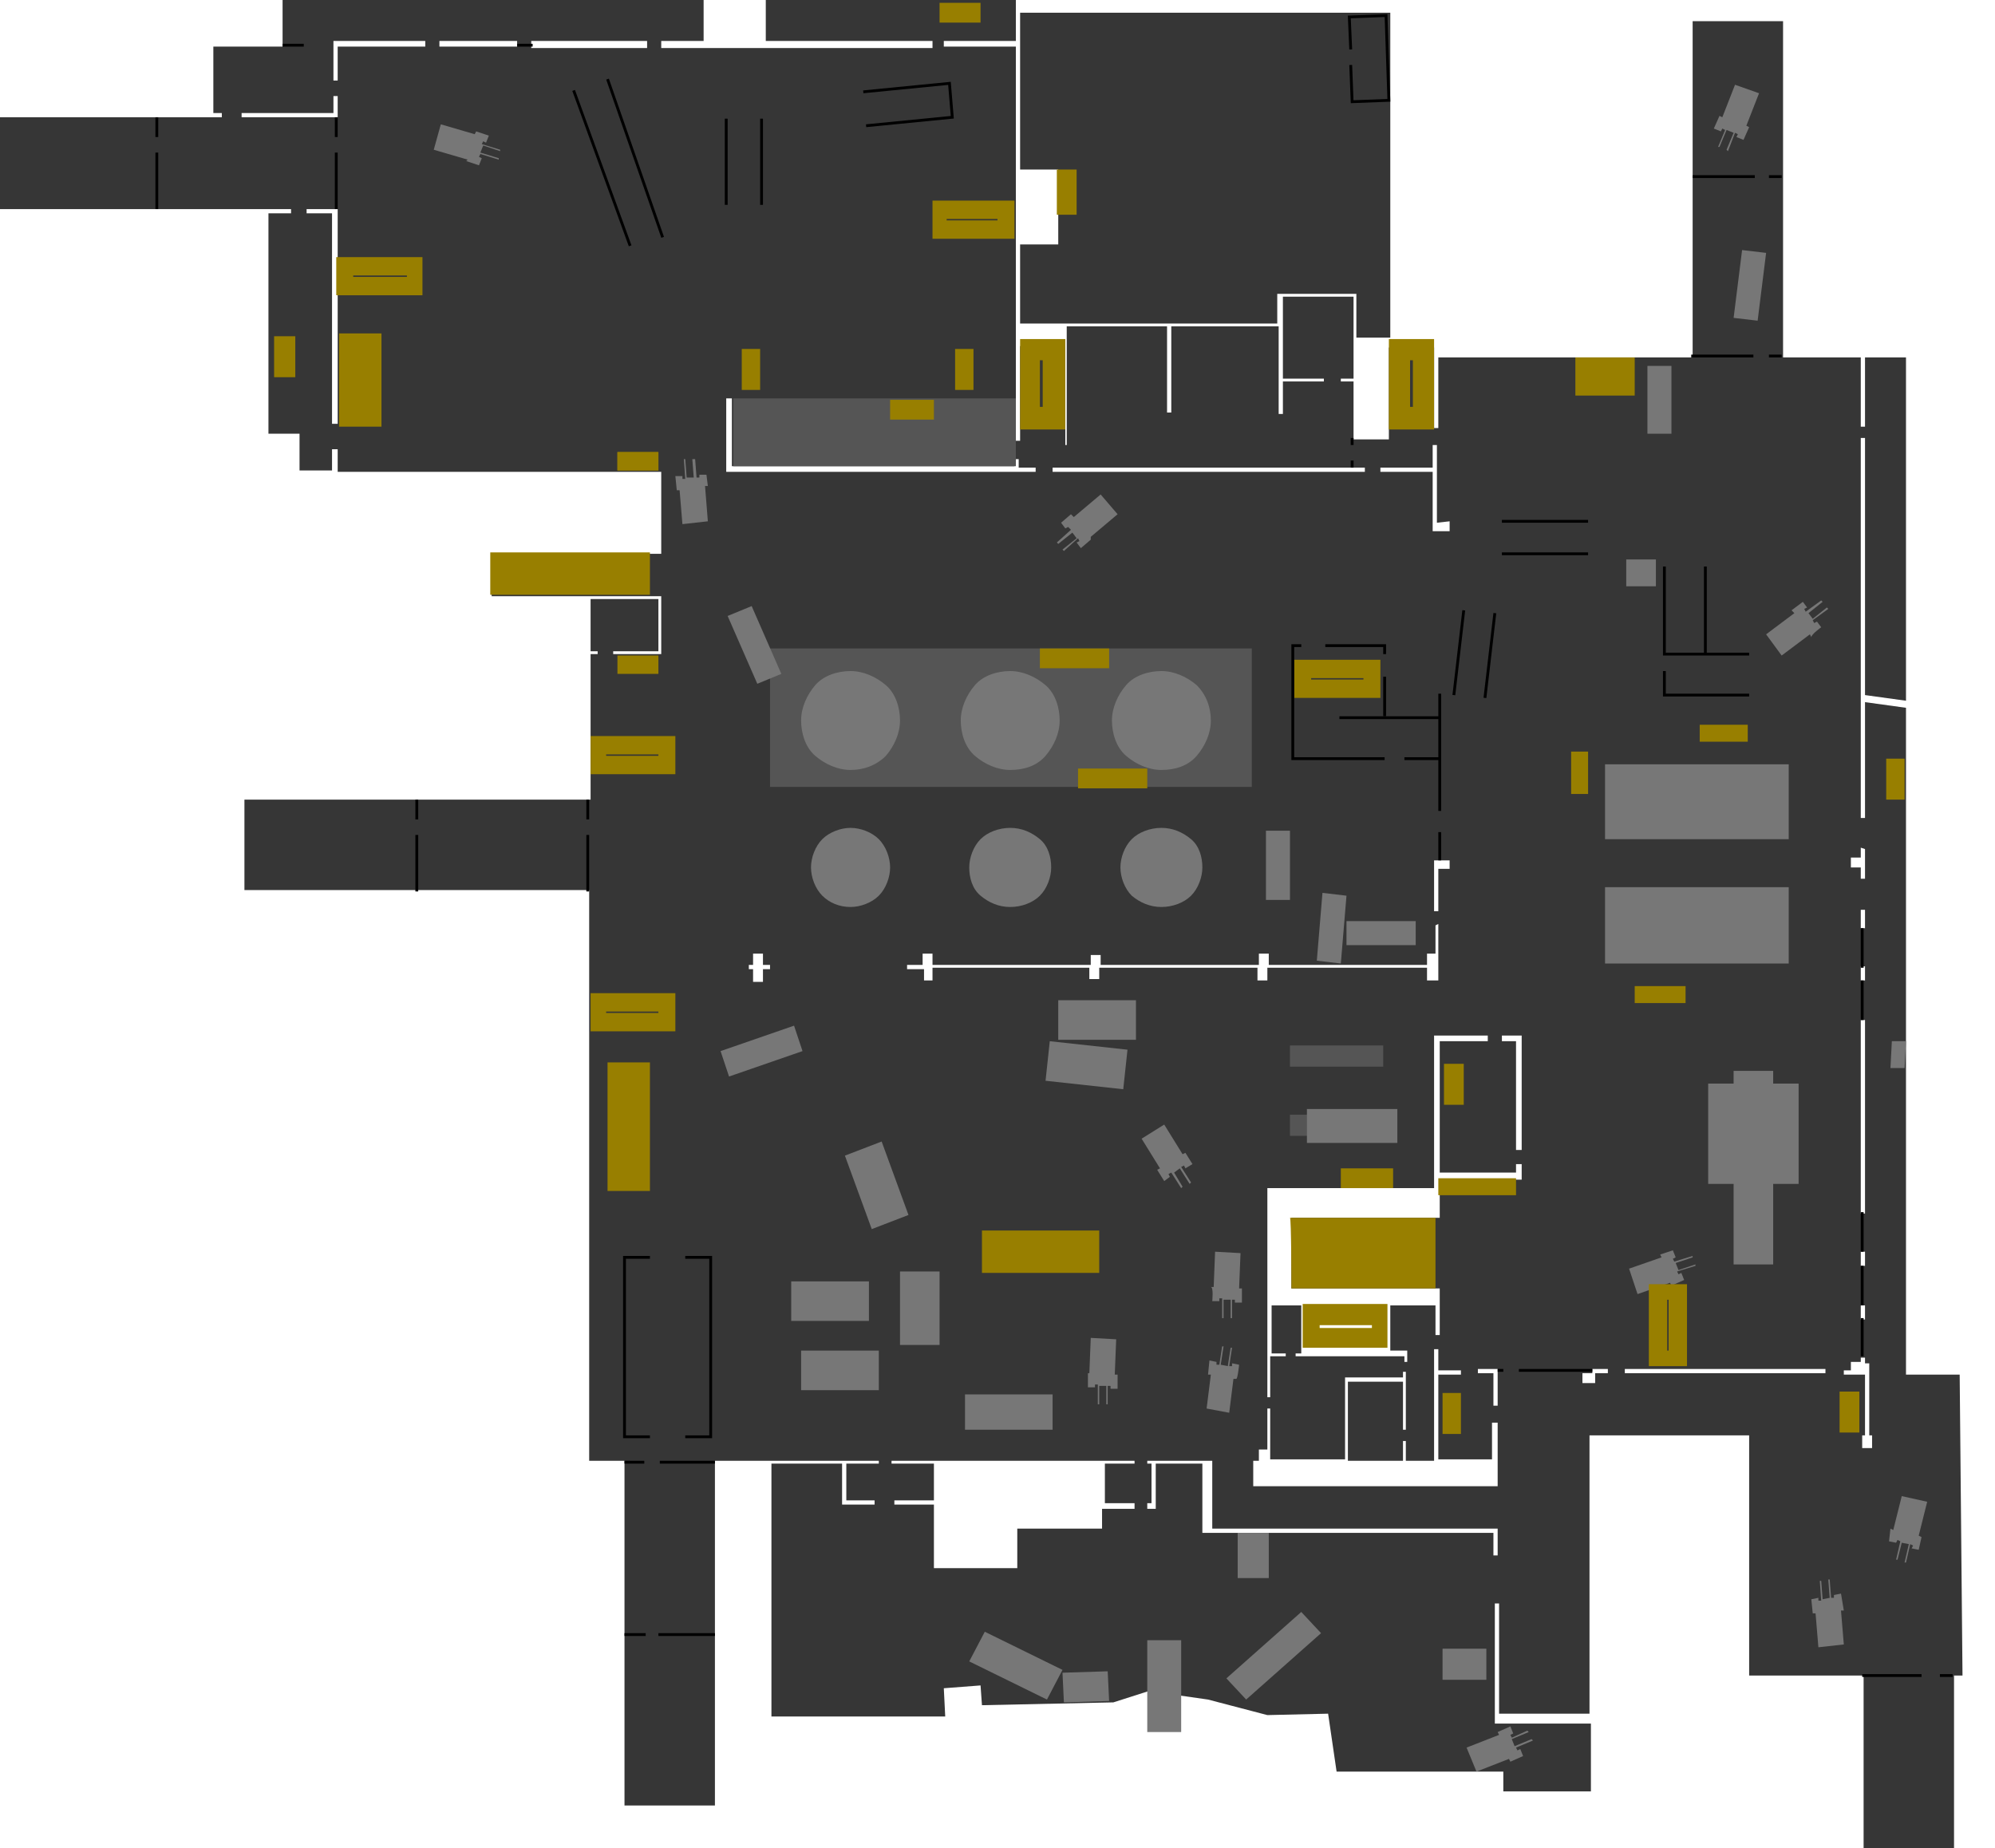
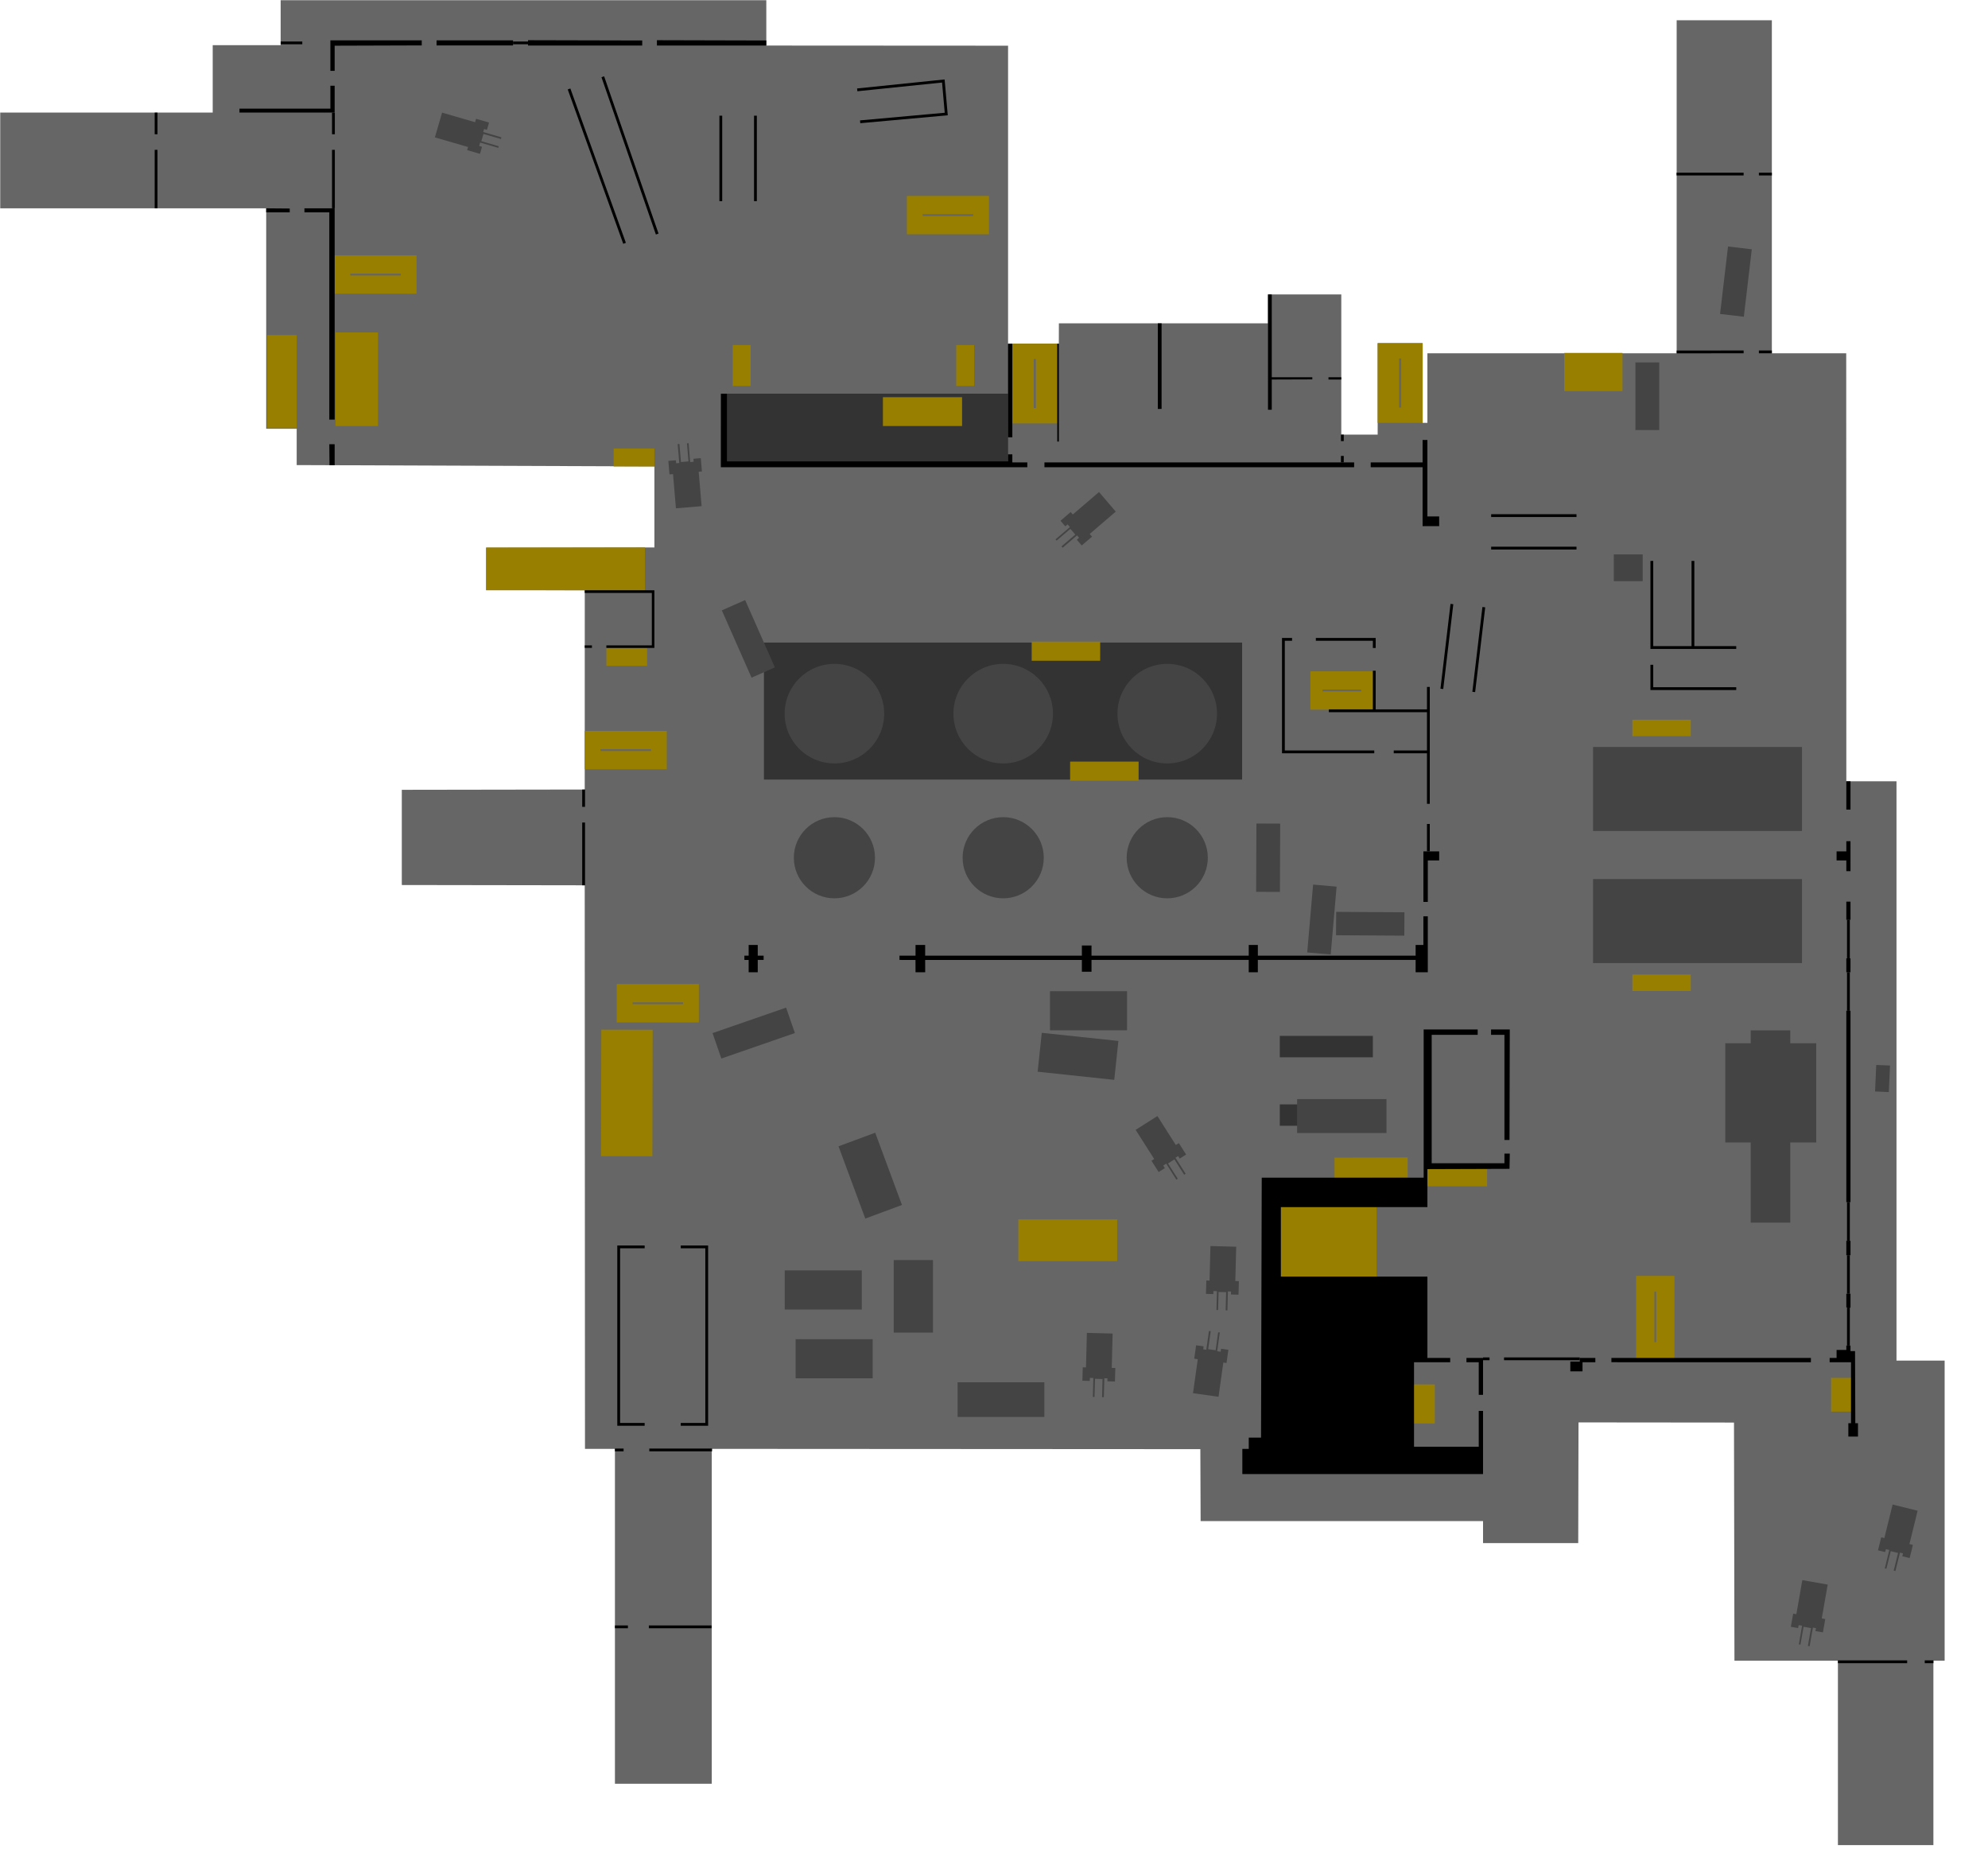
- <svg xmlns="http://www.w3.org/2000/svg" version="1.1" id="Discord.gg-_x40_marazm" x="0px" y="0px" viewBox="0 0 141.2 130.8" style="enable-background:new 0 0 141.2 130.8;" xml:space="preserve">
-   <style type="text/css">
- 	.st0{fill:#363636;}
- 	.st1{fill:#555555;}
- 	.st2{fill:#777777;}
- 	.st3{fill:#987F00;}
- 	.st4{fill:none;stroke:#000000;stroke-width:0.2;}
- </style>
-   <g id="Ground_Floor">
-     <g id="Floor">
-       <path class="st0" d="M138.7,97.3h-3.8V50.1l-2.9-0.4v8.2h-0.3V41.4V31h0.3v18.2l2.9,0.4V25.3H132v4.9h-0.3v-4.9h-5.5V1.5h-6.4    v23.8h-18v5h-0.3v-5.7h-3.2v6.5h-2.5V27h-0.9v-0.2h0.9v-5.8h-5v5.8h2.9V27h-2.9v2.3h-0.3v-6.2h-7.6v6.1h-0.3v-6.1h-7.1v8.4h-0.1    v-7h-3.2v6.7h-0.3V3.3h-5.1V2.9h5.1V0H54.2v2.9h11.8v0.5h-6.5H46.8V2.9h3V0H20v3.3h-4.9V8h0.6v0.3H0v6.5h20.6v0.3H19v15.6h2.2v2.6    h2.3v-1.5h0.4v1.6h11.4h11.5v5.8h-6l-6,0v3h6h6v4.1h-3.4v-0.2h3.2v-3.7h-4.8v3.7h0.5v0.2h-0.5v10.3H17.3V63h24.4l0,20.3v20.1h2.5    v24.4h6.4v-24.4h11.6v0.2h-2.3v2.6h2v0.3h-2.3v-2.9h-5v17.9h12.3l-0.1-2l2.6-0.2l0.1,1.4l9.3-0.2l2.5-0.8l4.2,0.6l4.2,1.1l4.3-0.1    l0.6,4.1h11.8v1.4h6.2V122h-6.8v-8.5h0.3v7.8h6.4l0-19.7h5.7l5.6,0l0,8.5v8.5h8.1v12.3h6.4v-12.3h0.6L138.7,97.3L138.7,97.3z     M132.5,101.6v0.9h-0.7v-0.9h0.2v-4.3h-1.5V97h0.5v-0.6h0.7v-0.3h0.3v0.4h0.3V99l0,2.6H132.5L132.5,101.6z M132,60.1v2.1h-0.3    v-0.8H131v-0.7h0.7v-0.7L132,60.1L132,60.1z M132,64.4v1.3h-0.3v-1.3H132z M132,68.4v1h-0.3v-1H132z M132,72.2v13.7h-0.3V72.2H132    z M132,88.6v1h-0.3v-1H132z M132,92.4v1l-0.3,0v-1L132,92.4L132,92.4z M129.2,96.9v0.3h-14.2v-0.3h7.1L129.2,96.9L129.2,96.9z     M113.8,96.9v0.3h-0.9v0.7H112v-0.7h0.7v-0.3H113.8L113.8,96.9z M107.7,82.4l0,1.1h-3l-2.8,0v2.7H91.4v5h10.5v3.3h-0.3v-2.1h-3.2    v3.2h1.2v0.8h-0.2v-0.4h-7.7v-0.2h0.4v-3.4H90v3.4H91v0.2h-1.1v2.9h-0.2V84.1h11.8V73.3h3.8v0.4h-3.4V83h5.4v-0.6L107.7,82.4    L107.7,82.4z M107.7,73.3l0,8.1h-0.4v-7.7h-1v-0.4L107.7,73.3L107.7,73.3z M106,96.9v2.6h-0.3v-2.3h-1.1v-0.3    C104.6,96.9,106,96.9,106,96.9z M106,100.7v4.5H88.7v-1.8h0.4v-0.8h0.6v-2.9h0.2v3.6h5.3v-5.8h4.1v-0.4h0.2v4.1h-0.2v-3.4h-3.9    v5.6h3.9V102h0.2v1.4h2v-7.9h0.3v1.5h1.6v0.3h-1.6v6h3.8v-2.6H106L106,100.7z M106,108.2v1.9h-0.3v-1.6H85.1v-4.9h-3.3v3.2h-0.6    v-0.4h0.3v-2.8h-0.3v-0.2h4.6v2.6v2.2L106,108.2L106,108.2z M102.6,36.9v0.7l-0.6,0h-0.6v-4.2h-3.7v-0.3h3.7v-1.6h0.3v5.5    L102.6,36.9L102.6,36.9z M102.6,60.8v0.7h-0.8v3h-0.3v-3.6H102.6L102.6,60.8z M101.8,65.4v4H101v-0.9H89.7v0.9h-0.7v-0.9H77.8v0.8    h-0.7v-0.8H66v0.9l-0.3,0h-0.3V69v-0.4h-1.2v-0.3h1.1v-0.8H66v0.8h11.2v-0.7h0.7v0.7h11.2v-0.8h0.7v0.8H101v-0.8h0.6v-2    L101.8,65.4L101.8,65.4z M98.4,0.9H72.2V12h2.7v5.3h-2.7v5.6h18.2v-2.1H96v3.1h2.4C98.4,23.8,98.4,0.9,98.4,0.9z M96.6,33.1v0.3    H74.5v-0.3h3h16.2H96.6z M80.3,103.4v0.2h-2.1v2.8h2.1v0.4H78v1.4h-6v2.8h-5.9v-4.5h-2.8v-0.3h2.8v-2.6h-3v-0.2h5.1    C68.2,103.4,80.3,103.4,80.3,103.4z M73.3,33.1v0.3h-0.7l-0.7,0l-10.2,0H51.4v-5.2l0.2,0h0.2V33h20v-0.5h0.3v0.6H73.3z M54.5,68.3    v0.3H54v0.9h-0.7v-0.9h-0.3v-0.3h0.3v-0.8H54v0.8H54.5z M45.8,2.9v0.5h-4.1h-4.1V2.9L45.8,2.9L45.8,2.9z M36.6,2.9v0.4h-5.5V2.9    H36.6z M30.1,2.9v0.4H27h-3.1v2.4h-0.3V2.9L30.1,2.9L30.1,2.9z M23.9,6.8v1.5h-6.8V8h6.5V6.8L23.9,6.8L23.9,6.8z M23.9,14.8V30    h-0.4V15.1h-1.8v-0.3L23.9,14.8L23.9,14.8z" />
-     </g>
-     <g id="Ledge">
-       <path class="st1" d="M88.6,45.9v9.8H54.5v-9.8H88.6z" />
-       <path class="st1" d="M97.9,78.9v1.5h-6.6v-1.5H97.9z" />
-       <path class="st1" d="M97.9,74v1.5h-6.6V74H97.9z" />
-       <path class="st1" d="M71.9,33h-20v-4.8h20V33z" />
-     </g>
-     <g id="Obstacles">
-       <path class="st2" d="M118.3,25.9v4.8h-1.7v-4.8H118.3z" />
-       <path class="st2" d="M126.6,62.8v5.4h-13v-5.4C113.6,62.8,126.6,62.8,126.6,62.8z" />
-       <path class="st2" d="M117.2,39.6v1.9h-2.1v-1.9H117.2z" />
-       <path class="st2" d="M80.4,70.8v2.8h-5.5v-2.8H80.4z" />
-       <path class="st2" d="M79.8,74.3l-0.3,2.8L74,76.5l0.3-2.8L79.8,74.3z" />
-       <path class="st2" d="M64.3,86l-2.6,1l-1.9-5.2l2.6-1L64.3,86z" />
-       <path class="st2" d="M61.5,90.7v2.8H56v-2.8H61.5z" />
-       <path class="st2" d="M62.2,95.6v2.8h-5.5v-2.8H62.2z" />
-       <path class="st2" d="M66.5,90v5.2h-2.8V90H66.5z" />
-       <path class="st2" d="M74.5,101.2v-2.5h-6.2v2.5H74.5z" />
-       <path class="st2" d="M51.6,76.2l5.2-1.8l-0.6-1.8L51,74.4L51.6,76.2z" />
-       <path class="st2" d="M53.6,48.4l-2.1-4.8l1.7-0.7l2.1,4.8L53.6,48.4z" />
-       <path class="st2" d="M134.9,73.7c0,0.2-0.1,1.9-0.1,1.9l-1,0l0.1-1.9L134.9,73.7z" />
-       <path class="st2" d="M124.4,22.7l-1.7-0.2l0.6-4.8l1.7,0.2L124.4,22.7z" />
-       <path class="st2" d="M89.6,58.8l0,4.9h1.7l0-4.9L89.6,58.8L89.6,58.8z" />
-       <path class="st2" d="M94.9,68.2l0.4-4.8l-1.7-0.2L93.2,68L94.9,68.2z" />
-       <path class="st2" d="M100.2,65.2l-4.9,0v1.7l4.9,0L100.2,65.2L100.2,65.2z" />
-       <path class="st2" d="M126.6,54.1v5.3h-13v-5.3H126.6z" />
-       <path class="st2" d="M87.7,96.6l-0.5-0.1l0,0.2l-0.2,0l0.2-1.3l-0.1,0l-0.2,1.3l-0.5-0.1l0.2-1.3l-0.1,0l-0.2,1.3l-0.2,0l0-0.2    l-0.5-0.1l-0.1,1l0.2,0l-0.3,2.4L87,100l0.3-2.4l0.2,0C87.6,97.6,87.7,96.6,87.7,96.6z" />
-       <path class="st2" d="M77,98.2h0.5V98h0.2l0,1.4h0.1l0-1.3h0.5l0,1.3h0.1l0-1.3h0.2v0.2l0.5,0l0-1h-0.2l0.1-2.5l-1.8-0.1l-0.1,2.5    H77C77,97.3,77,98.2,77,98.2z" />
-       <path class="st2" d="M85.8,92.1h0.5v-0.2h0.2l0,1.4h0.1l0-1.3h0.5l0,1.3h0.1l0-1.3h0.2v0.2l0.5,0l0-1h-0.2l0.1-2.5l-1.8-0.1    l-0.1,2.5h-0.2C85.9,91.1,85.8,92.1,85.8,92.1z" />
-       <path class="st2" d="M82.4,83.6l0.4-0.3l-0.1-0.2l0.2-0.1l0.7,1.1l0.1-0.1L83.1,83l0.4-0.3l0.7,1.1l0.1-0.1l-0.7-1.1l0.2-0.1    l0.1,0.2l0.5-0.3l-0.5-0.8l-0.2,0.1l-1.3-2.1l-1.6,1l1.3,2.1l-0.2,0.1L82.4,83.6L82.4,83.6z" />
-       <path class="st2" d="M50,33.6l-0.5,0l0,0.2l-0.2,0l-0.1-1.3H49l0.1,1.3l-0.5,0l-0.1-1.3h-0.1l0.1,1.4l-0.2,0l0-0.2l-0.5,0l0.1,1    l0.2,0l0.2,2.4l1.8-0.2l-0.2-2.5l0.2,0L50,33.6L50,33.6z" />
-       <path class="st2" d="M33.9,11.7l0.2-0.5l-0.2-0.1l0.1-0.2l1.3,0.4l0-0.1L34,10.8l0.2-0.5l1.2,0.4l0-0.1l-1.3-0.4l0.1-0.2l0.2,0.1    l0.2-0.5l-0.9-0.3l-0.1,0.2l-2.4-0.7l-0.5,1.8l2.4,0.7L33,11.4L33.9,11.7L33.9,11.7z" />
-       <path class="st2" d="M130.3,112.8l-0.5,0.1l0,0.2l-0.2,0l-0.1-1.3h-0.1l0.1,1.3l-0.5,0.1l-0.1-1.3h-0.1l0.1,1.4l-0.2,0l0-0.2    l-0.5,0.1l0.1,1l0.2,0l0.2,2.4l1.8-0.2l-0.2-2.4l0.2,0L130.3,112.8L130.3,112.8z" />
-       <path class="st2" d="M133.7,109.1l0.5,0.1l0.1-0.2l0.2,0.1l-0.3,1.3l0.1,0l0.3-1.2l0.5,0.1l-0.3,1.3l0.1,0l0.3-1.3l0.2,0.1    l-0.1,0.2l0.5,0.1l0.2-0.9l-0.2-0.1l0.6-2.4l-1.8-0.4l-0.6,2.4l-0.2-0.1L133.7,109.1L133.7,109.1z" />
-       <path class="st2" d="M98.9,78.5v2.4h-6.4v-2.4H98.9z" />
-       <path class="st2" d="M75.1,37l0.3,0.4l0.2-0.1l0.2,0.2l-1,0.9l0.1,0.1l1-0.8l0.3,0.4l-1,0.8l0.1,0.1l1-0.9l0.1,0.2l-0.2,0.1    l0.3,0.4l0.7-0.6L77.2,38l1.9-1.6L77.9,35L76,36.6l-0.2-0.2L75.1,37L75.1,37z" />
-       <path class="st2" d="M121.3,9.1l0.5,0.2l0.1-0.2l0.2,0.1l-0.5,1.2l0.1,0l0.5-1.2l0.5,0.2l-0.5,1.2l0.1,0.1l0.5-1.3l0.2,0.1    l-0.1,0.2l0.5,0.2l0.4-0.9l-0.2-0.1l0.9-2.3L122.8,6l-0.9,2.3l-0.2-0.1L121.3,9.1L121.3,9.1z" />
-       <path class="st2" d="M128.9,44.4l-0.3-0.4l-0.2,0.1l-0.1-0.2l1.1-0.8l-0.1-0.1l-1,0.8l-0.3-0.4l1-0.8l-0.1-0.1l-1.1,0.8l-0.1-0.2    l0.2-0.1l-0.3-0.4l-0.8,0.6l0.2,0.2l-2,1.5l1.1,1.5l2-1.5l0.1,0.2C128.2,44.9,128.9,44.4,128.9,44.4z" />
-       <path class="st2" d="M119.2,90.6l-0.2-0.5l-0.2,0.1l-0.1-0.2l1.3-0.4l0-0.1l-1.2,0.4l-0.2-0.5l1.2-0.4l0-0.1l-1.3,0.4l-0.1-0.2    l0.2-0.1l-0.2-0.5l-0.9,0.3l0.1,0.2l-2.3,0.8l0.6,1.8l2.3-0.8l0.1,0.2L119.2,90.6L119.2,90.6z" />
-       <path class="st2" d="M107.8,124.3l-0.2-0.5l-0.2,0.1l-0.1-0.2l1.2-0.5l-0.1-0.1l-1.2,0.5l-0.2-0.5l1.2-0.5l-0.1-0.1L107,123    l-0.1-0.2l0.2-0.1l-0.2-0.5l-0.9,0.4l0.1,0.2l-2.3,0.9l0.7,1.7l2.3-0.9l0.1,0.2L107.8,124.3L107.8,124.3z" />
-       <path class="st2" d="M69.7,115.5l5.5,2.7l-1.1,2.1l-5.5-2.7L69.7,115.5z" />
-       <path class="st2" d="M83.6,116.1v6.5h-2.4v-6.5H83.6z" />
-       <path class="st2" d="M89.8,108.5v3.2h-2.2v-3.2H89.8z" />
-       <path class="st2" d="M92.1,114.1l1.4,1.5l-5.3,4.7l-1.4-1.5L92.1,114.1z" />
-       <path class="st2" d="M102.1,116.7h3.1v2.2h-3.1V116.7z" />
-       <path class="st2" d="M78.4,118.3l-3.2,0.1l0.1,2.1l3.2-0.1L78.4,118.3z" />
-     </g>
-     <g id="Stairs">
-       <g id="Stairs-down">
-         <path id="stair-1" class="st3" d="M45.9,39.1H34.7v3h11.3V39.1z" />
-         <path id="stair-2" class="st3" d="M27,30.2v-6.6h-3v6.6H27z" />
-         <path id="stair-3" class="st3" d="M20.9,23.8v2.9h-1.5v-2.9H20.9z" />
-         <path id="stair-4" class="st3" d="M66.1,28.3H63v1.4h3.1V28.3z" />
-         <path id="stair-7" class="st3" d="M46,75.2l0,9.1h-3l0-9.1L46,75.2L46,75.2z" />
-         <path id="stair-8" class="st3" d="M77.8,87.1h-8.3v3h8.3V87.1z" />
-         <path id="stair-220" class="st3" d="M91.3,86.2h10.3v5H91.4C91.4,91.1,91.4,86.2,91.3,86.2z" />
-         <path id="stair-221" class="st3" d="M102.1,98.6v2.9h1.3v-2.9H102.1z" />
-         <path id="stair-222" class="st3" d="M131.6,98.5h-1.4v2.9h1.4V98.5z" />
-         <path id="stair-223" class="st3" d="M78.5,45.9v1.4h-4.9v-1.4H78.5z" />
-         <path id="stair-224" class="st3" d="M81.2,54.4v1.4h-4.9v-1.4H81.2z" />
-         <path id="stair-136" class="st3" d="M134.8,53.7v2.9h-1.3v-2.9H134.8z" />
-         <path id="stair-140" class="st3" d="M46.6,33.3v-1.3h-2.9v1.3H46.6z" />
-         <path id="stair-138" class="st3" d="M111.2,53.2v3h1.2v-3H111.2z" />
-         <path id="stair-139" class="st3" d="M103.6,78.2v-2.9h-1.4v2.9H103.6z" />
-         <path id="stair-143" class="st3" d="M66.5,0.2h2.9v1.4h-2.9V0.2z" />
-       </g>
-       <g id="Stairs-up">
-         <path id="stair-69" class="st3" d="M29.9,18.2h-6.1v2.7h6.1V18.2z M28.8,19.5v0.1H25v-0.1H28.8z" />
-         <path id="stair-96" class="st3" d="M71.8,14.2h-5.8v2.7h5.8V14.2z M70.6,15.5v0.1H67v-0.1H70.6z" />
-         <path id="stair-97" class="st3" d="M47.8,52.1h-6v2.7h6V52.1z M46.6,53.4v0.1h-3.7v-0.1H46.6z" />
-         <path id="stair-100" class="st3" d="M47.8,70.3h-6v2.7h6V70.3z M46.6,71.6v0.1h-3.7v-0.1H46.6z" />
-         <path id="stair-101" class="st3" d="M119.4,96.7v-5.8h-2.7v5.8H119.4z M118.1,95.6h-0.1V92h0.1V95.6z" />
-         <path id="stair-129" class="st3" d="M97.7,46.7h-6.1v2.7h6.1V46.7z M96.5,48v0.1h-3.7V48H96.5z" />
-         <path id="stair-62" class="st3" d="M111.5,28v-2.7h4.2V28" />
-         <path id="stair-127" class="st3" d="M101.5,30.3V24h-3.2v6.4H101.5z M100,28.8h-0.2v-3.3h0.2V28.8z" />
-         <path id="stair-128" class="st3" d="M75.4,30.3V24h-3.2v6.4H75.4z M73.8,28.8h-0.2v-3.3h0.2V28.8z" />
-         <path id="stair-63" class="st3" d="M53.8,24.7v2.9h-1.3v-2.9" />
-         <path id="stair-130" class="st3" d="M68.9,24.7v2.9h-1.3v-2.9" />
-         <path id="stair-131" class="st3" d="M98.6,84.1v-1.4l-3.7,0v1.4L98.6,84.1z" />
-         <path id="stair-132" class="st3" d="M101.8,83.4v1.2h5.5v-1.2H101.8z" />
-         <path id="stair-140-2" class="st3" d="M46.6,33.3v-1.3h-2.9v1.3H46.6z" />
-         <path id="stair-141" class="st3" d="M46.6,47.7v-1.3h-2.9v1.3H46.6z" />
-         <path id="stair-155" class="st3" d="M120.3,52.5h3.4v-1.2h-3.4V52.5z" />
-         <path id="stair-226" class="st3" d="M115.7,71h3.6v-1.2h-3.6V71z" />
-         <path id="stair-135" class="st3" d="M76.2,12v3.2h-1.4V12H76.2z" />
-       </g>
-     </g>
-     <g id="Wall">
-       <path class="st4" d="M61.1,6.5l6.1-0.6l0.2,2.4l-6.1,0.6" />
-       <path class="st4" d="M53.9,8.4v6.1" />
-       <path class="st4" d="M51.4,8.4v6.1" />
-       <path class="st4" d="M43,5.6l3.9,11.2" />
-       <path class="st4" d="M40.6,6.4l4,11" />
-       <path class="st4" d="M106.3,36.9h6.1" />
-       <path class="st4" d="M106.3,39.2h6.1" />
-       <path class="st4" d="M117.8,40.1v6.2h6" />
-       <path class="st4" d="M120.7,40.1v6.2" />
-       <path class="st4" d="M117.8,47.5v1.7h6" />
-       <path class="st4" d="M112.7,97h-5.2" />
-       <path class="st4" d="M106.4,97H106" />
-       <path class="st4" d="M11.1,8.3v1.4" />
-       <path class="st4" d="M11.1,10.8v4" />
-       <path class="st4" d="M131.8,118.6h4.2" />
-       <path class="st4" d="M21.5,3.2H20" />
-       <path class="st4" d="M41.6,59.1l0,4" />
-       <path class="st4" d="M41.6,58v-1.4" />
-       <path class="st4" d="M45.6,103.5h-1.4" />
-       <path class="st4" d="M50.6,103.5h-3.9" />
-       <path class="st4" d="M46.6,115.7h4" />
-       <path class="st4" d="M45.7,115.7h-1.5" />
-       <path class="st4" d="M119.7,25.2h4.4" />
-       <path class="st4" d="M125.2,25.2h0.9" />
-       <path class="st4" d="M124.2,12.5h-4.4" />
-       <path class="st4" d="M125.2,12.5h0.9" />
-       <path class="st4" d="M101.9,57.4v-8.3" />
-       <path class="st4" d="M101.9,58.9v2" />
-       <path class="st4" d="M103.6,43.2l-0.7,6" />
-       <path class="st4" d="M105.1,49.4l0.7-6" />
-       <path class="st4" d="M95.7,32.6v0.5" />
-       <path class="st4" d="M95.7,31.5v-0.5" />
-       <path class="st4" d="M98,46.3v-0.6h-4.2" />
-       <path class="st4" d="M92.1,45.7h-0.6v8H98" />
-       <path class="st4" d="M99.4,53.7h2.5" />
-       <path class="st4" d="M94.8,50.8h7.1" />
-       <path class="st4" d="M98,47.9v2.8" />
-       <path class="st4" d="M137.3,118.6h0.9" />
-       <path class="st4" d="M48.5,89h1.8v12.7h-1.8" />
-       <path class="st4" d="M46,101.7h-1.8V89H46" />
-       <path class="st4" d="M36.6,3.2h1.1" />
-       <path class="st4" d="M23.8,8.3v1.4" />
-       <path class="st4" d="M23.8,10.8v4" />
-       <path class="st4" d="M131.8,65.7v2.8" />
-       <path class="st4" d="M131.8,69.4v2.8" />
-       <path class="st4" d="M131.8,85.8v2.8" />
-       <path class="st4" d="M131.8,89.6v2.8" />
-       <path class="st4" d="M131.8,93.3v2.7" />
-       <path class="st4" d="M95.6,3.5l-0.1-2.3l2.6-0.1l0.2,6l-2.6,0.1l-0.1-2.6" />
-       <path class="st4" d="M29.5,56.6V58" />
-       <path class="st4" d="M29.5,59.1l0,4" />
-     </g>
-     <g id="Building">
-       <path class="st2" d="M60.2,54.5c-0.9,0-1.8-0.4-2.5-1s-1-1.6-1-2.5s0.4-1.8,1-2.5s1.6-1,2.5-1s1.8,0.4,2.5,1s1,1.6,1,2.5    s-0.4,1.8-1,2.5C62,54.2,61.1,54.5,60.2,54.5z" />
-       <path class="st2" d="M82.2,54.5c-0.9,0-1.8-0.4-2.5-1s-1-1.6-1-2.5s0.4-1.8,1-2.5s1.6-1,2.5-1s1.8,0.4,2.5,1c0.7,0.7,1,1.6,1,2.5    s-0.4,1.8-1,2.5S83.2,54.5,82.2,54.5z" />
-       <path class="st2" d="M71.5,54.5c-0.9,0-1.8-0.4-2.5-1s-1-1.6-1-2.5s0.4-1.8,1-2.5s1.6-1,2.5-1s1.8,0.4,2.5,1s1,1.6,1,2.5    s-0.4,1.8-1,2.5S72.5,54.5,71.5,54.5z" />
-       <path class="st2" d="M82.2,64.2c-0.8,0-1.5-0.3-2.1-0.8c-0.5-0.5-0.8-1.3-0.8-2s0.3-1.5,0.8-2s1.3-0.8,2.1-0.8s1.5,0.3,2.1,0.8    s0.8,1.3,0.8,2s-0.3,1.5-0.8,2S83,64.2,82.2,64.2z" />
-       <path class="st2" d="M60.2,64.2c-0.8,0-1.5-0.3-2-0.8c-0.5-0.5-0.8-1.3-0.8-2s0.3-1.5,0.8-2c0.5-0.5,1.3-0.8,2-0.8s1.5,0.3,2,0.8    s0.8,1.3,0.8,2s-0.3,1.5-0.8,2C61.7,63.9,60.9,64.2,60.2,64.2z" />
-       <path class="st2" d="M71.5,64.2c-0.8,0-1.5-0.3-2.1-0.8s-0.8-1.3-0.8-2s0.3-1.5,0.8-2s1.3-0.8,2.1-0.8s1.5,0.3,2.1,0.8    s0.8,1.3,0.8,2s-0.3,1.5-0.8,2C73.1,63.9,72.3,64.2,71.5,64.2z" />
-       <path class="st2" d="M127.3,76.7h-1.8v-0.9h-2.8v0.9h-1.8v7.1h1.8v5.7h2.8v-5.7h1.8V76.7z" />
-     </g>
-   </g>
-   <path id="stair-101-2" class="st3" d="M98.2,92.3l-6,0v3.1l6,0L98.2,92.3L98.2,92.3z M97.1,93.8v0.2l-3.7,0v-0.2L97.1,93.8z" />
+ <svg xmlns="http://www.w3.org/2000/svg" xml:space="preserve" width="141.8" height="133.571">
+   <path fill="#666" d="M15.172 8.028V3.221h4.846V.016h34.641v3.233l17.245.01v21.25h3.62l.004-1.45h14.917v-2.06h5.227v9.996h2.594v-6.524h3.205v5.685h.343v-4.961h17.779V1.446h6.79v23.748h5.304l.008 30.522h3.578v41.318h3.434v21.403h-.802v13.149h-6.81v-13.149h-7.38l-.033-16.985-11.09-.011-.02 8.608h-6.79v-1.569H85.638l-.02-5.132-34.85-.02v23.885h-6.906v-23.885h-2.136l-.019-40.192-13.047-.02v-6.79l13.047-.02.004-14.21-7.024-.02v-3.014l11.99-.02v-5.779l-25.515-.095v-2.594h-2.175V14.856H.016v-6.83Z" />
+   <path fill="#333" d="M88.597 45.826v9.77H54.489v-9.77zm9.326 32.935v1.525h-6.638v-1.525zm0-4.884v1.526h-6.638v-1.526zM71.904 32.902h-20.04v-4.826h20.04Z" />
+   <path fill="#444" d="M118.35 25.846v4.823h-1.698v-4.823zm10.182 36.844v5.995h-14.903V62.69zm-11.363-23.153v1.909h-2.059v-1.91zM80.391 70.689v2.79h-5.496v-2.79zm-.619 3.547-.295 2.775-5.464-.58.294-2.774zM64.335 85.935l-2.616.969-1.91-5.153 2.617-.97zM61.469 90.6v2.79h-5.496V90.6zm.777 4.904v2.79H56.75v-2.79zm4.301-5.641v5.175h-2.799v-5.175Zm7.944 11.191v-2.475h-6.187v2.475zM51.452 75.491l5.247-1.818-.628-1.813-5.247 1.818zm2.155-27.162-2.12-4.8 1.663-.735 2.12 4.801zm81.202 27.661c-.01.155-.083 1.893-.083 1.893l-.981-.043.083-1.892Zm-10.425-53.401-1.695-.2.568-4.81 1.695.2zM89.618 58.731l-.02 4.87 1.696.007.02-4.87zm5.299 9.34.42-4.84-1.676-.146-.42 4.84zm5.259-3.01-4.869-.03-.01 1.667 4.87.03zm28.356-11.791v5.995h-14.903V53.27zM87.618 96.26l-.521-.072-.03.213-.248-.035.188-1.336-.118-.016-.18 1.28-.532-.075.18-1.283-.126-.018-.187 1.34-.22-.031.028-.211-.535-.076-.134.957.252.035-.34 2.426 1.82.256.342-2.442.228.033zm-10.412 2.208.526.013.005-.215.25.007-.035 1.349.118.002.034-1.292.538.014-.033 1.295.126.003.035-1.352.222.006-.005.213.54.015.026-.966-.254-.007.063-2.449-1.837-.048-.064 2.465-.23-.008zm8.813-6.192.527.012.005-.214.25.007-.035 1.348.118.002.034-1.291.538.013-.033 1.295.126.003.035-1.352.223.006-.006.213.54.015.026-.966-.254-.007.063-2.448-1.837-.049-.064 2.465-.23-.007zm-3.375-8.69.444-.282-.116-.182.212-.134.723 1.139.1-.064-.693-1.09.454-.29.695 1.093.106-.068-.726-1.141.189-.12.114.18.457-.289-.518-.816-.215.137-1.314-2.067-1.552.985 1.323 2.08-.195.123zM49.986 32.672l-.524.045.018.214-.25.02-.113-1.344-.117.01.108 1.288-.536.046-.11-1.291-.125.01.114 1.349-.222.018-.019-.212-.538.044.08.963.254-.021.206 2.44 1.832-.153-.208-2.457.23-.018zM34.237 10.973l.146-.506-.206-.06.07-.24 1.296.377.032-.114-1.241-.361.15-.517 1.244.361.036-.12-1.299-.378.062-.214.205.059.152-.519-.928-.27-.071.244-2.352-.683-.514 1.765 2.367.687-.065.222zm93.5 105.045.52.09.036-.212.246.044-.233 1.329.117.019.223-1.272.53.092-.223 1.276.124.022.234-1.333.22.039-.037.21.532.094.167-.952-.25-.044.423-2.413-1.81-.318-.426 2.429-.227-.041zm6.218-5.454.511.125.051-.209.243.06-.322 1.31.115.027.309-1.254.523.128-.31 1.258.123.03.323-1.313.216.053-.05.207.524.131.232-.939-.247-.061.585-2.378-1.784-.441-.59 2.394-.223-.056zm-35.061-32.18v2.419h-6.375v-2.42zm-23.25-41.246.343.4.163-.14.163.19-1.025.877.078.09.98-.84.352.408-.985.843.083.096 1.027-.88.145.169-.162.139.351.41.735-.627-.166-.193 1.86-1.594-1.195-1.397-1.872 1.604-.15-.176z" />
+   <path fill="#987f00" d="M45.999 39.046H34.668v3.051h11.33Zm-19.038-8.661v-6.677h-3.026v6.677zm-5.799-6.486v6.638h-2.098v-6.638zm47.461 4.425h-5.647v2.06h5.647zM46.552 73.439l-.02 9.023-3.662-.008.02-9.023zm33.134 13.524h-7.05v2.976h7.05zm11.675-.877h6.829v4.96h-6.83zm9.488 12.644v2.787h1.492V98.73zm31.181-.463h-1.423v2.404h1.423ZM78.474 45.759v1.363h-4.885v-1.363zm2.741 8.557v1.363h-4.886v-1.363zM29.712 18.213h-5.854v2.736h5.854zm-1.125 1.303v.13h-3.602v-.13zm41.952-5.545h-5.853v2.736h5.853zm-1.125 1.303v.13h-3.601v-.13zM47.56 52.124h-5.853v2.737h5.853zm-1.125 1.303v.13h-3.601v-.13Zm3.411 16.751h-5.854v2.738h5.854zm-1.125 1.303v.131h-3.602v-.13zm70.715 25.362V90.99H116.7v5.853zm-1.303-1.125h-.13v-3.601h.13zM97.949 47.875h-4.482v2.736h4.482zm-.861 1.303v.13H94.33v-.13zm14.485-21.282V25.17h4.155v2.726m-14.257 2.26v-5.685h-3.205v5.685zm-1.526-1.093h-.153v-3.497h.153zm-24.532 1.131v-5.685h-3.204v5.685zm-1.525-1.093h-.154v-3.497h.154zm-20.344-4.492v2.915h-1.28V24.61m17.221-.001v2.915h-1.28V24.61m32.201 59.377-.003-1.44-5.216.012.004 1.44zm1.408-.61v1.225h4.256v-1.225zM46.676 33.264v-1.278h-2.904v1.28zm-.52 14.222v-1.278h-2.904v1.278zm70.276 5.014h4.17v-1.172h-4.17zm0 18.173h4.17v-1.172h-4.17z" />
+   <path fill="none" stroke="#000" stroke-width=".2" d="m61.145 6.408 6.141-.632.208 2.356-6.141.554m-7.469-.436v6.095m-2.47-6.095v6.095m-8.418-8.871 3.881 11.217M40.589 6.345l3.96 11.007m61.812 19.421h6.087m-6.087 2.315h6.087m5.374.916v6.174h6.02m-3.088-6.174v6.174m-2.932 1.234v1.698h6.02m-11.16 47.796h-5.402m-1.035 0h-.463M11.133 8.03v1.543m0 1.113v4.168m119.963 103.659h4.937M21.562 3.059h-1.543m21.609 55.602v4.476m0-5.595v-1.234m2.851 47.096h-.617m6.927 0h-4.476m-.032 12.616h4.475m-5.968 0h-.926m75.731-90.921 4.776-.004m1.089.001h.926m-2.015-12.682h-4.784m5.873 0h.926m-24.501 44.912v-8.334m0 9.77v1.951m1.679-17.634-.718 6.048m2.275.221.719-6.048M95.747 32.514v.463m0-1.519v-.463m2.277 15.218v-.617h-4.167m-1.697 0h-.618v8.026h6.482m1.389 0h2.47m-7.1-2.933h7.1m-3.859-2.856v2.778m39.264 67.902h.618m-89.349-29.59h1.852v12.656h-1.852m-2.575 0H44.13V88.923h1.852M36.594 3.059h1.069M23.783 8.03v1.543m0 1.113v4.168m108.061 50.744v2.747m0 .992v2.747m0 13.651v2.754m0 1.03v2.747m0 .985v2.71" />
+   <path fill="#444" d="M59.517 54.445a3.55 3.55 0 1 1 0-7.1 3.55 3.55 0 0 1 0 7.1zm23.74 0a3.55 3.55 0 1 1 0-7.1 3.55 3.55 0 0 1 0 7.1zm-11.701 0a3.55 3.55 0 1 1 0-7.1 3.55 3.55 0 0 1 0 7.1zm11.701 9.62a2.894 2.894 0 1 1 0-5.788 2.894 2.894 0 0 1 0 5.788zm-23.74 0a2.894 2.894 0 1 1 0-5.788 2.894 2.894 0 0 1 0 5.788zm12.039 0a2.894 2.894 0 1 1 0-5.788 2.894 2.894 0 0 1 0 5.788zm57.992 10.336h-1.852v-.918h-2.822v.918h-1.814v7.074h1.814v5.717h2.822v-5.717h1.852z" />
+   <path d="M23.87 8.027V6.115h-.304v1.633H17.08v.28zm13.793-5.16v.382h8.145v-.362zM23.87 5.052V3.259l6.212-.02v-.362h-6.516v2.175zm7.269-2.175v.362h5.455v-.362zm-7.65 12.266v14.783h.382v-15.07h-2.156v.287zm49.788 18.179v-.344h-1.069v-.576h-.305v.5H51.864v-4.826h-.444l-.004 5.244zm1.221-.344v.344h22.09v-.344zm25.141.344h1.832v4.2l1.182-.001v-.69h-.84v-5.455h-.342v1.602H97.77v.344zM65.3 68.46l.003.877.69.003-.003-.88h11.178v.839h.687v-.84H89.07v.878h.649v-.878h11.255v.878h.868V65.35h-.315v2.041h-.553v.763H89.72v-.763h-.649v.763H77.855v-.725h-.687v.725H65.99v-.763h-.687v.763h-1.145v.305zm36.543-4.14v-2.957h.81v-.648h-1.125v3.605zm3.633 32.83v2.326h.306v-2.632h-1.183v.305zm7.402.65v-.65h.915v-.308h-1.111v.258h-.674v.7zm2.06-.957v.305l14.23.002v-.307zm17.092.307v4.349h-.191v.953h.687v-.953h-.19l-.02-5.144h-.324v-.394h-.297v.31H131v.573h-.496v.305z" />
+   <path d="M105.782 105.123v-4.502h-.306v2.556h-4.616v-6.028h2.58v-.305h-1.626v-5.8H91.36v-4.959h10.454v-2.708l5.856-.02.01-.543.011-.544h-.383v.687h-5.189V73.8h3.281v-.381h-3.853v10.568h-11.55l-.05 18.542h-.876v.8h-.457v1.794zm1.526-31.323v7.497h.362l.02-7.878h-1.336v.381zM53.4 68.46v.877h.648v-.878h.42v-.305h-.42v-.763H53.4v.763h-.305v.305zm78.592 24.802v-.996h-.297v.973zm0-3.743v-1.03h-.297v1.03zm0-3.784V72.084h-.297v13.65zm0-16.398v-.992h-.297v.992zm0-3.739V64.3h-.297v1.297zm-.297-4.235v.763h.297V59.99h-.297v.725H131v.648zM46.857 2.867v.382h7.802v-.362zm-27.87 11.99v.286h1.679v-.272zM23.87 31.68h-.381l.014 1.499h.368zm17.837 10.607h4.787v3.739h-3.243v.181h3.425v-4.11H41.71zm.514 3.739h-.514v.18h.514m40.632-17.043V23.06h-.267v6.104m7.858-8.166v8.223h.268v-2.155l2.892-.01v-.153h-2.892V21m4.96 5.903h-.914v.162h.914m-23.769-2.556v6.676h.305V24.51m3.205-.001v6.982h.115l-.004-6.982m56.468 33.23v-2.022h-.297v2.022z" />
</svg>
